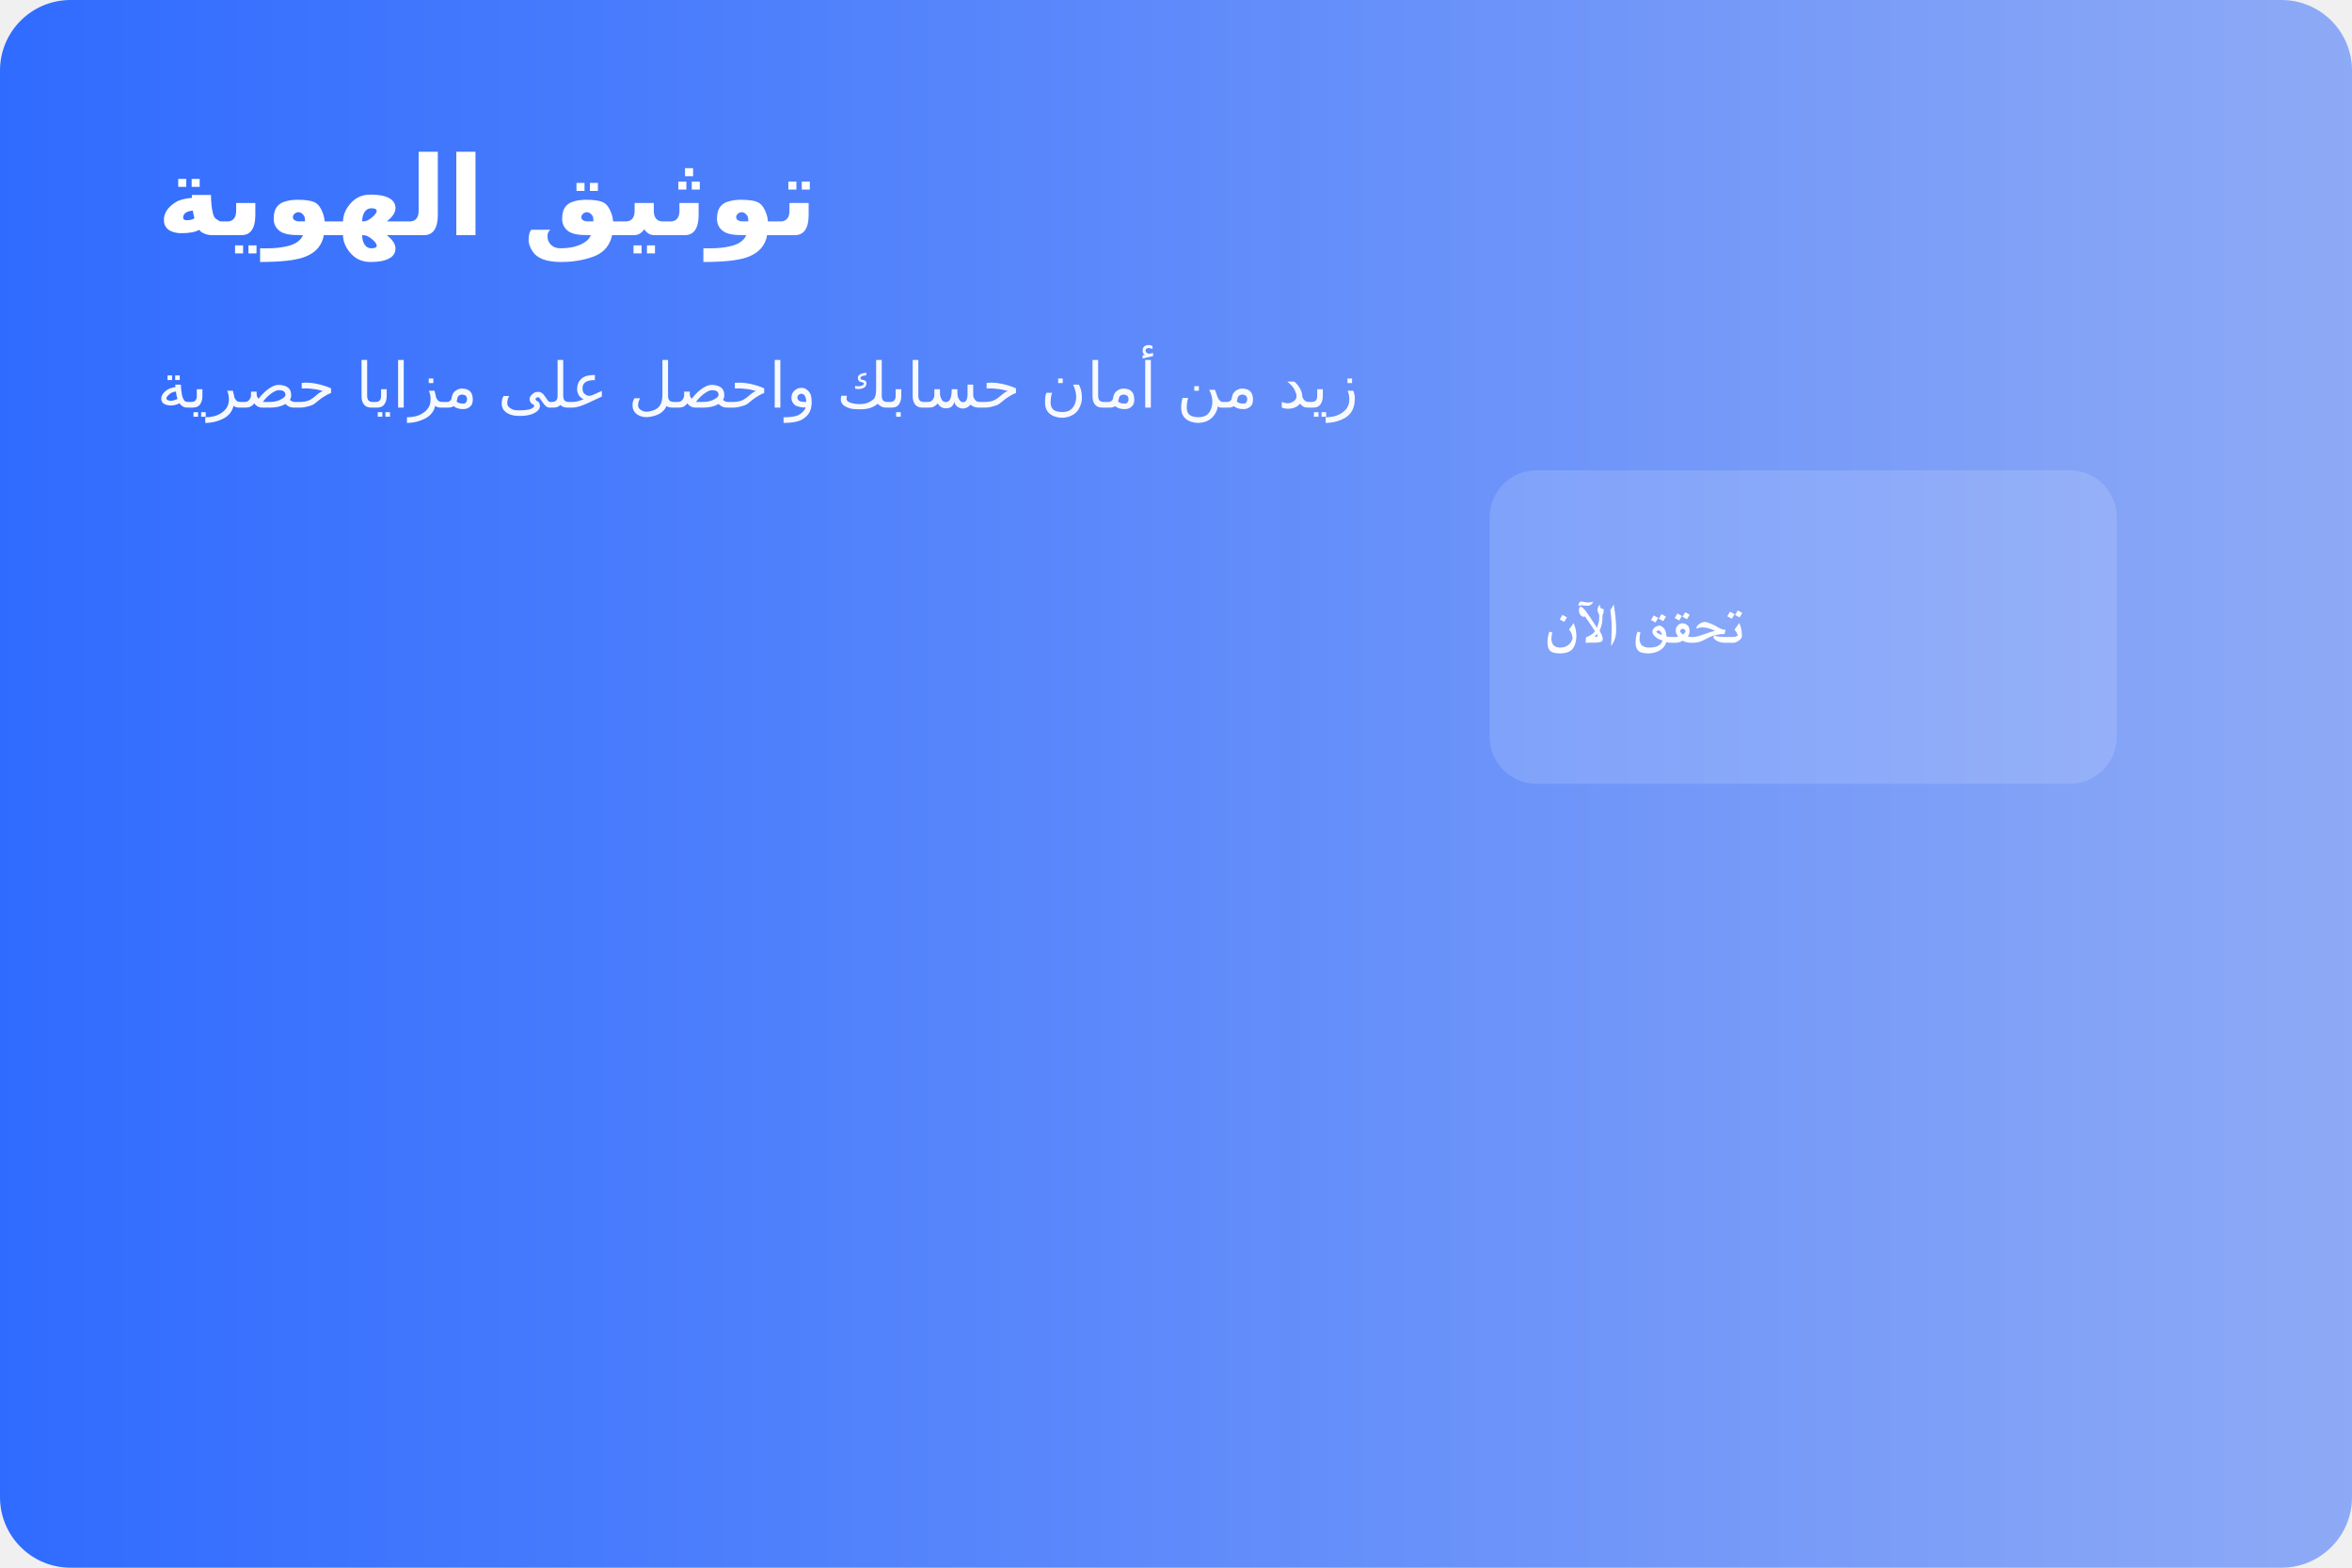
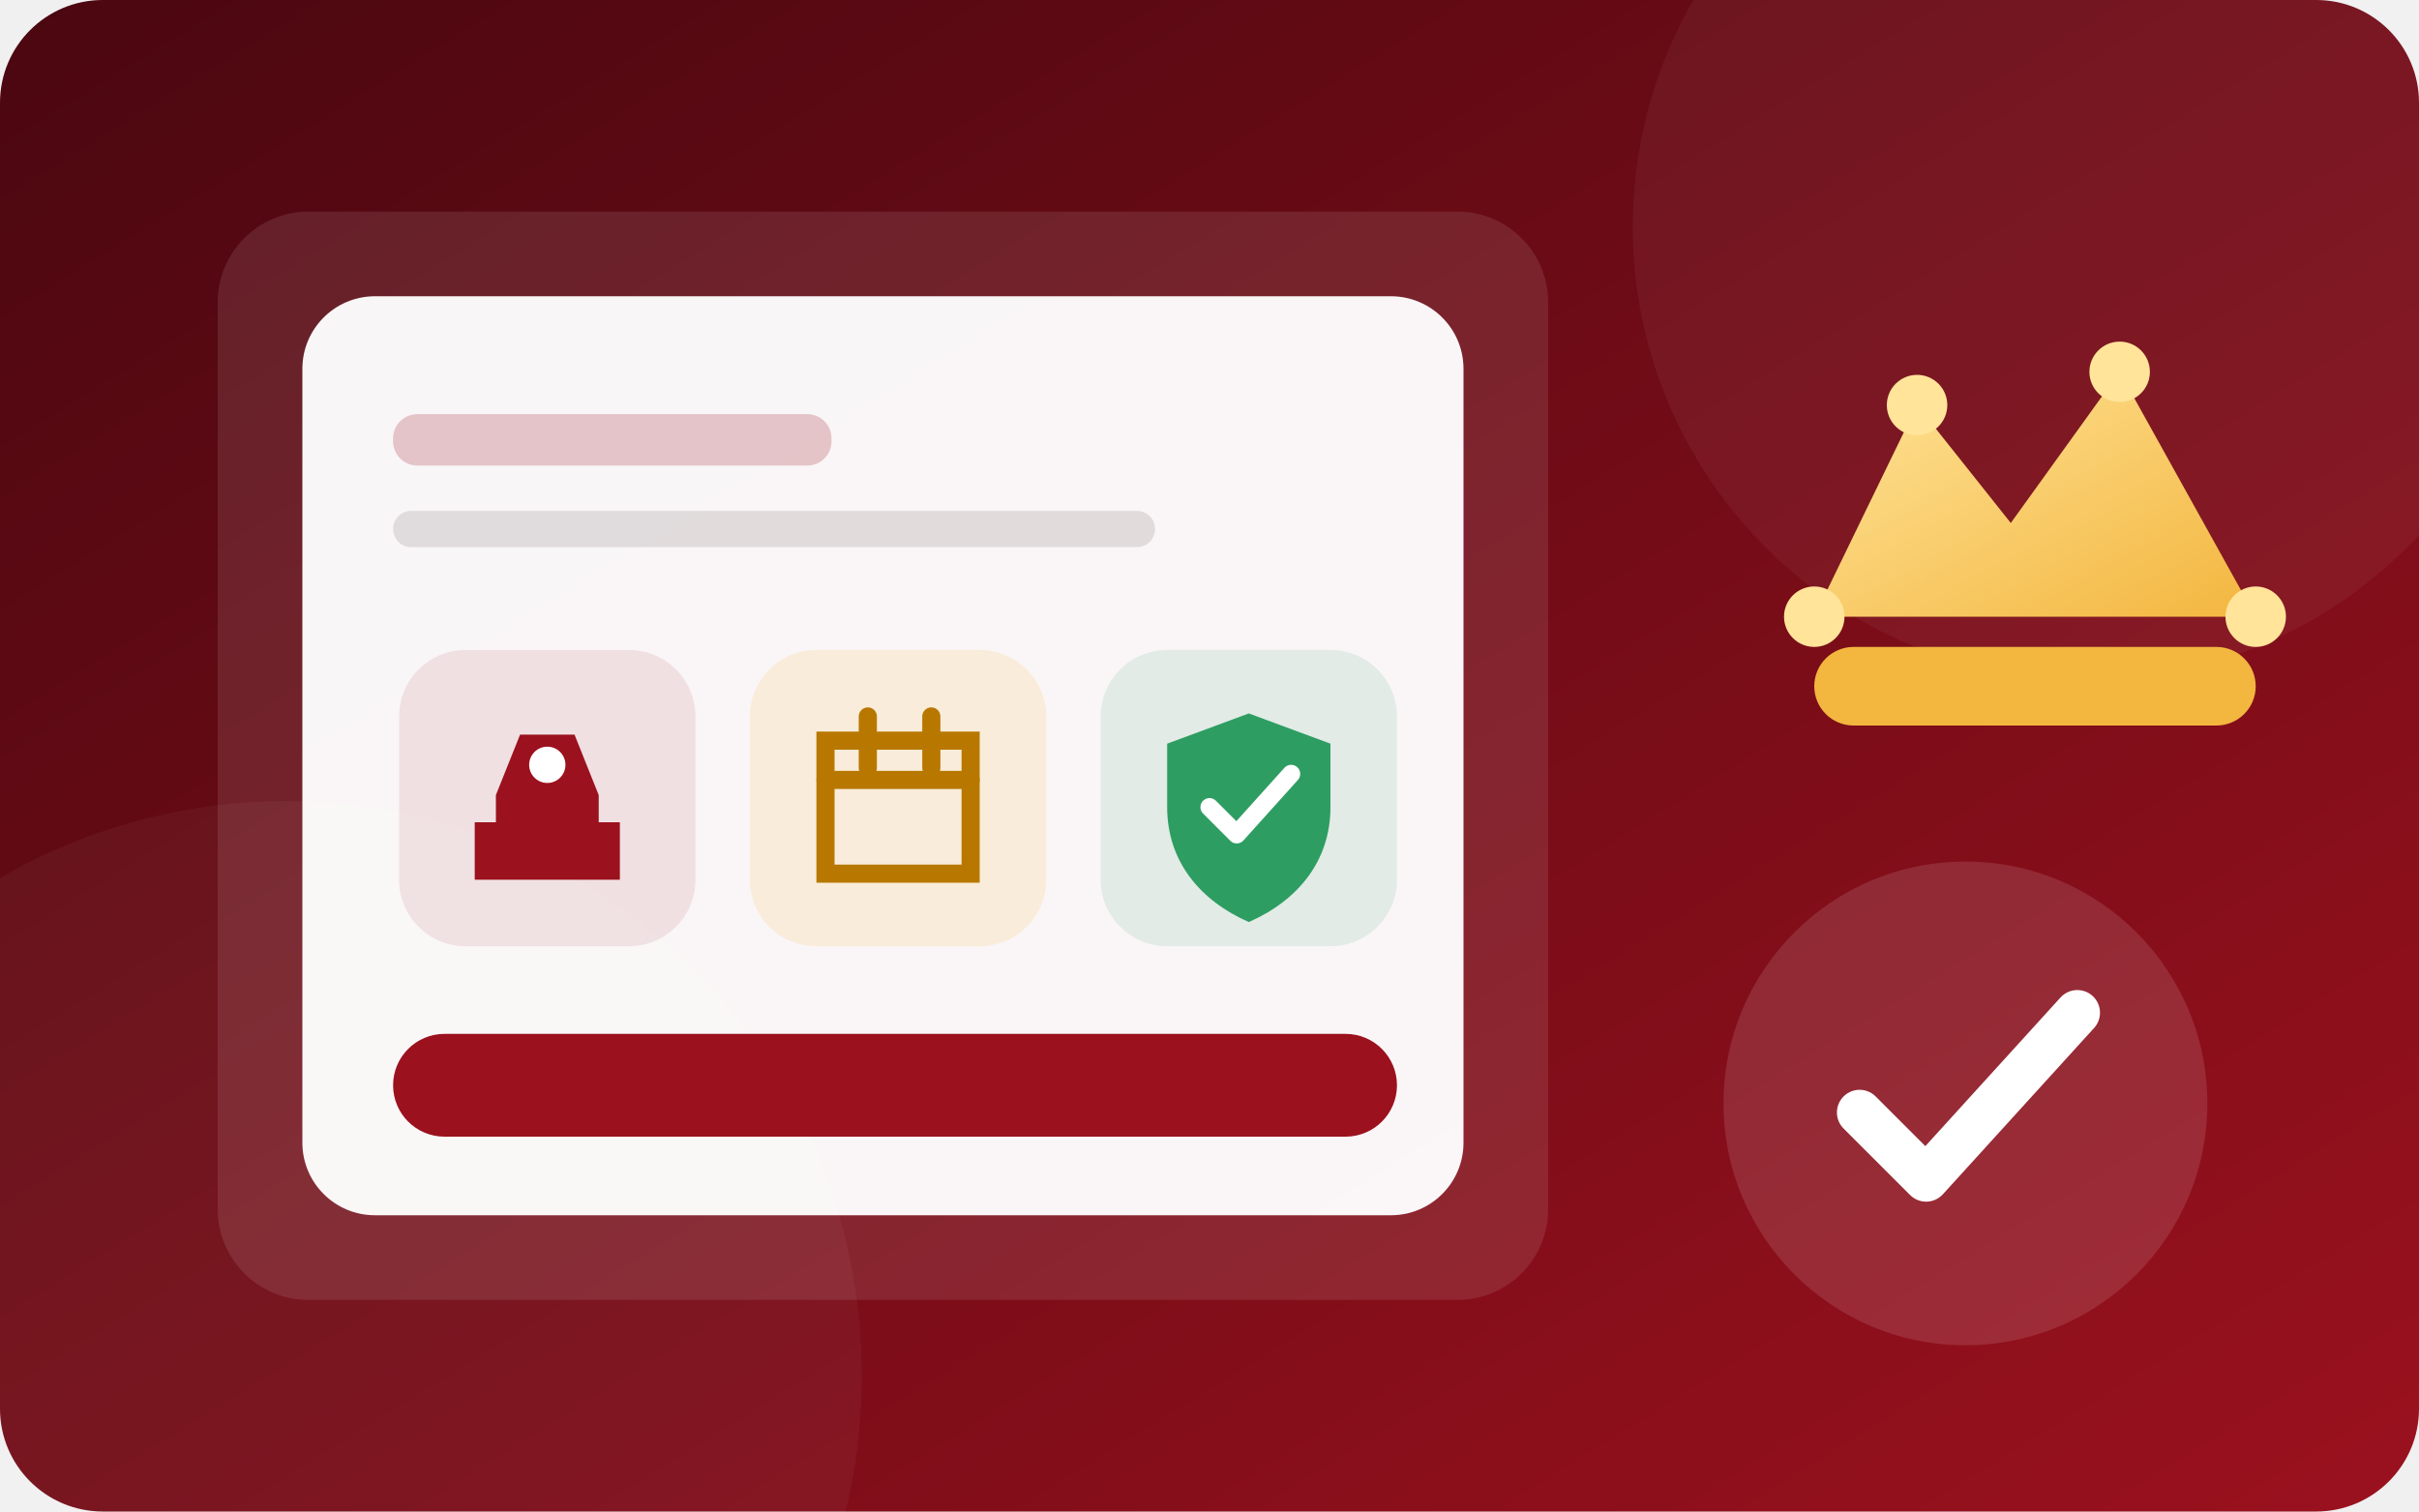
- <svg xmlns="http://www.w3.org/2000/svg" width="600" height="400">
+ <svg xmlns="http://www.w3.org/2000/svg" width="800" height="500" viewBox="0 0 800 500">
  <defs>
-     <linearGradient id="g" x1="0" x2="1">
-       <stop offset="0%" stop-color="#2F6BFF" />
-       <stop offset="100%" stop-color="#8EAAF6" />
+     <linearGradient id="bg" x1="0" y1="0" x2="1" y2="1">
+       <stop offset="0" stop-color="#4A0710" />
+       <stop offset="1" stop-color="#9B111E" />
+     </linearGradient>
+     <linearGradient id="gold" x1="0" y1="0" x2="1" y2="1">
+       <stop offset="0" stop-color="#FFE49A" />
+       <stop offset="1" stop-color="#F3B63F" />
    </linearGradient>
  </defs>
-   <rect width="100%" height="100%" fill="url(#g)" rx="18" />
-   <g transform="translate(40,60)" fill="#fff" font-family="sans-serif">
-     <text x="0" y="0" font-size="28" font-weight="700">توثيق الهوية</text>
-     <text x="0" y="44" font-size="16" opacity="0.95">زيد من أمان حسابك واحصل على مزايا حصرية</text>
+   <rect width="800" height="500" rx="34" fill="url(#bg)" />
+   <circle cx="690" cy="75" r="150" fill="#FFFFFF" opacity=".05" />
+   <circle cx="95" cy="455" r="190" fill="#FFFFFF" opacity=".04" />
+   <g transform="translate(72 70)">
+     <rect width="440" height="360" rx="30" fill="#FFFFFF" opacity=".10" />
+     <rect x="28" y="28" width="384" height="304" rx="24" fill="#FFFFFF" opacity=".96" />
+     <rect x="58" y="67" width="145" height="17" rx="8" fill="#9B111E" opacity=".22" />
+     <rect x="58" y="99" width="252" height="12" rx="6" fill="#251014" opacity=".12" />
+     <g transform="translate(60 145)">
+       <rect width="98" height="98" rx="22" fill="#9B111E" opacity=".10" />
+       <path d="M25 57h48v19H25zM32 48h34v9H32zM40 28h18l8 20H32z" fill="#9B111E" />
+       <circle cx="49" cy="38" r="6" fill="#FFFFFF" />
+     </g>
+     <g transform="translate(176 145)">
+       <rect width="98" height="98" rx="22" fill="#F3B63F" opacity=".16" />
+       <path d="M25 30h48v44H25z" fill="none" stroke="#B87800" stroke-width="6" />
+       <path d="M25 43h48M39 22v17M60 22v17" stroke="#B87800" stroke-width="6" stroke-linecap="round" />
+     </g>
+     <g transform="translate(292 145)">
+       <rect width="98" height="98" rx="22" fill="#2E9D62" opacity=".12" />
+       <path d="M49 21l27 10v21c0 18-11 31-27 38-16-7-27-20-27-38V31z" fill="#2E9D62" />
+       <path d="M36 52l9 9 18-20" fill="none" stroke="#FFFFFF" stroke-width="6" stroke-linecap="round" stroke-linejoin="round" />
+     </g>
+     <rect x="58" y="272" width="332" height="34" rx="17" fill="#9B111E" />
  </g>
-   <g transform="translate(380,120)">
-     <rect x="0" y="0" width="160" height="80" rx="12" fill="#fff" opacity="0.14" />
-     <text x="14" y="44" fill="#fff" font-size="14" font-weight="700">تحقق الآن</text>
+   <g transform="translate(565 112)">
+     <path d="M35 92l34-70 31 39 36-50 45 81z" fill="url(#gold)" />
+     <circle cx="69" cy="22" r="10" fill="#FFE49A" />
+     <circle cx="136" cy="11" r="10" fill="#FFE49A" />
+     <circle cx="35" cy="92" r="10" fill="#FFE49A" />
+     <circle cx="181" cy="92" r="10" fill="#FFE49A" />
+     <rect x="35" y="102" width="146" height="26" rx="13" fill="#F3B63F" />
+   </g>
+   <g transform="translate(570 285)">
+     <circle cx="80" cy="80" r="80" fill="#FFFFFF" opacity=".12" />
+     <path d="M45 83l22 22 50-55" fill="none" stroke="#FFFFFF" stroke-width="15" stroke-linecap="round" stroke-linejoin="round" />
  </g>
</svg>
